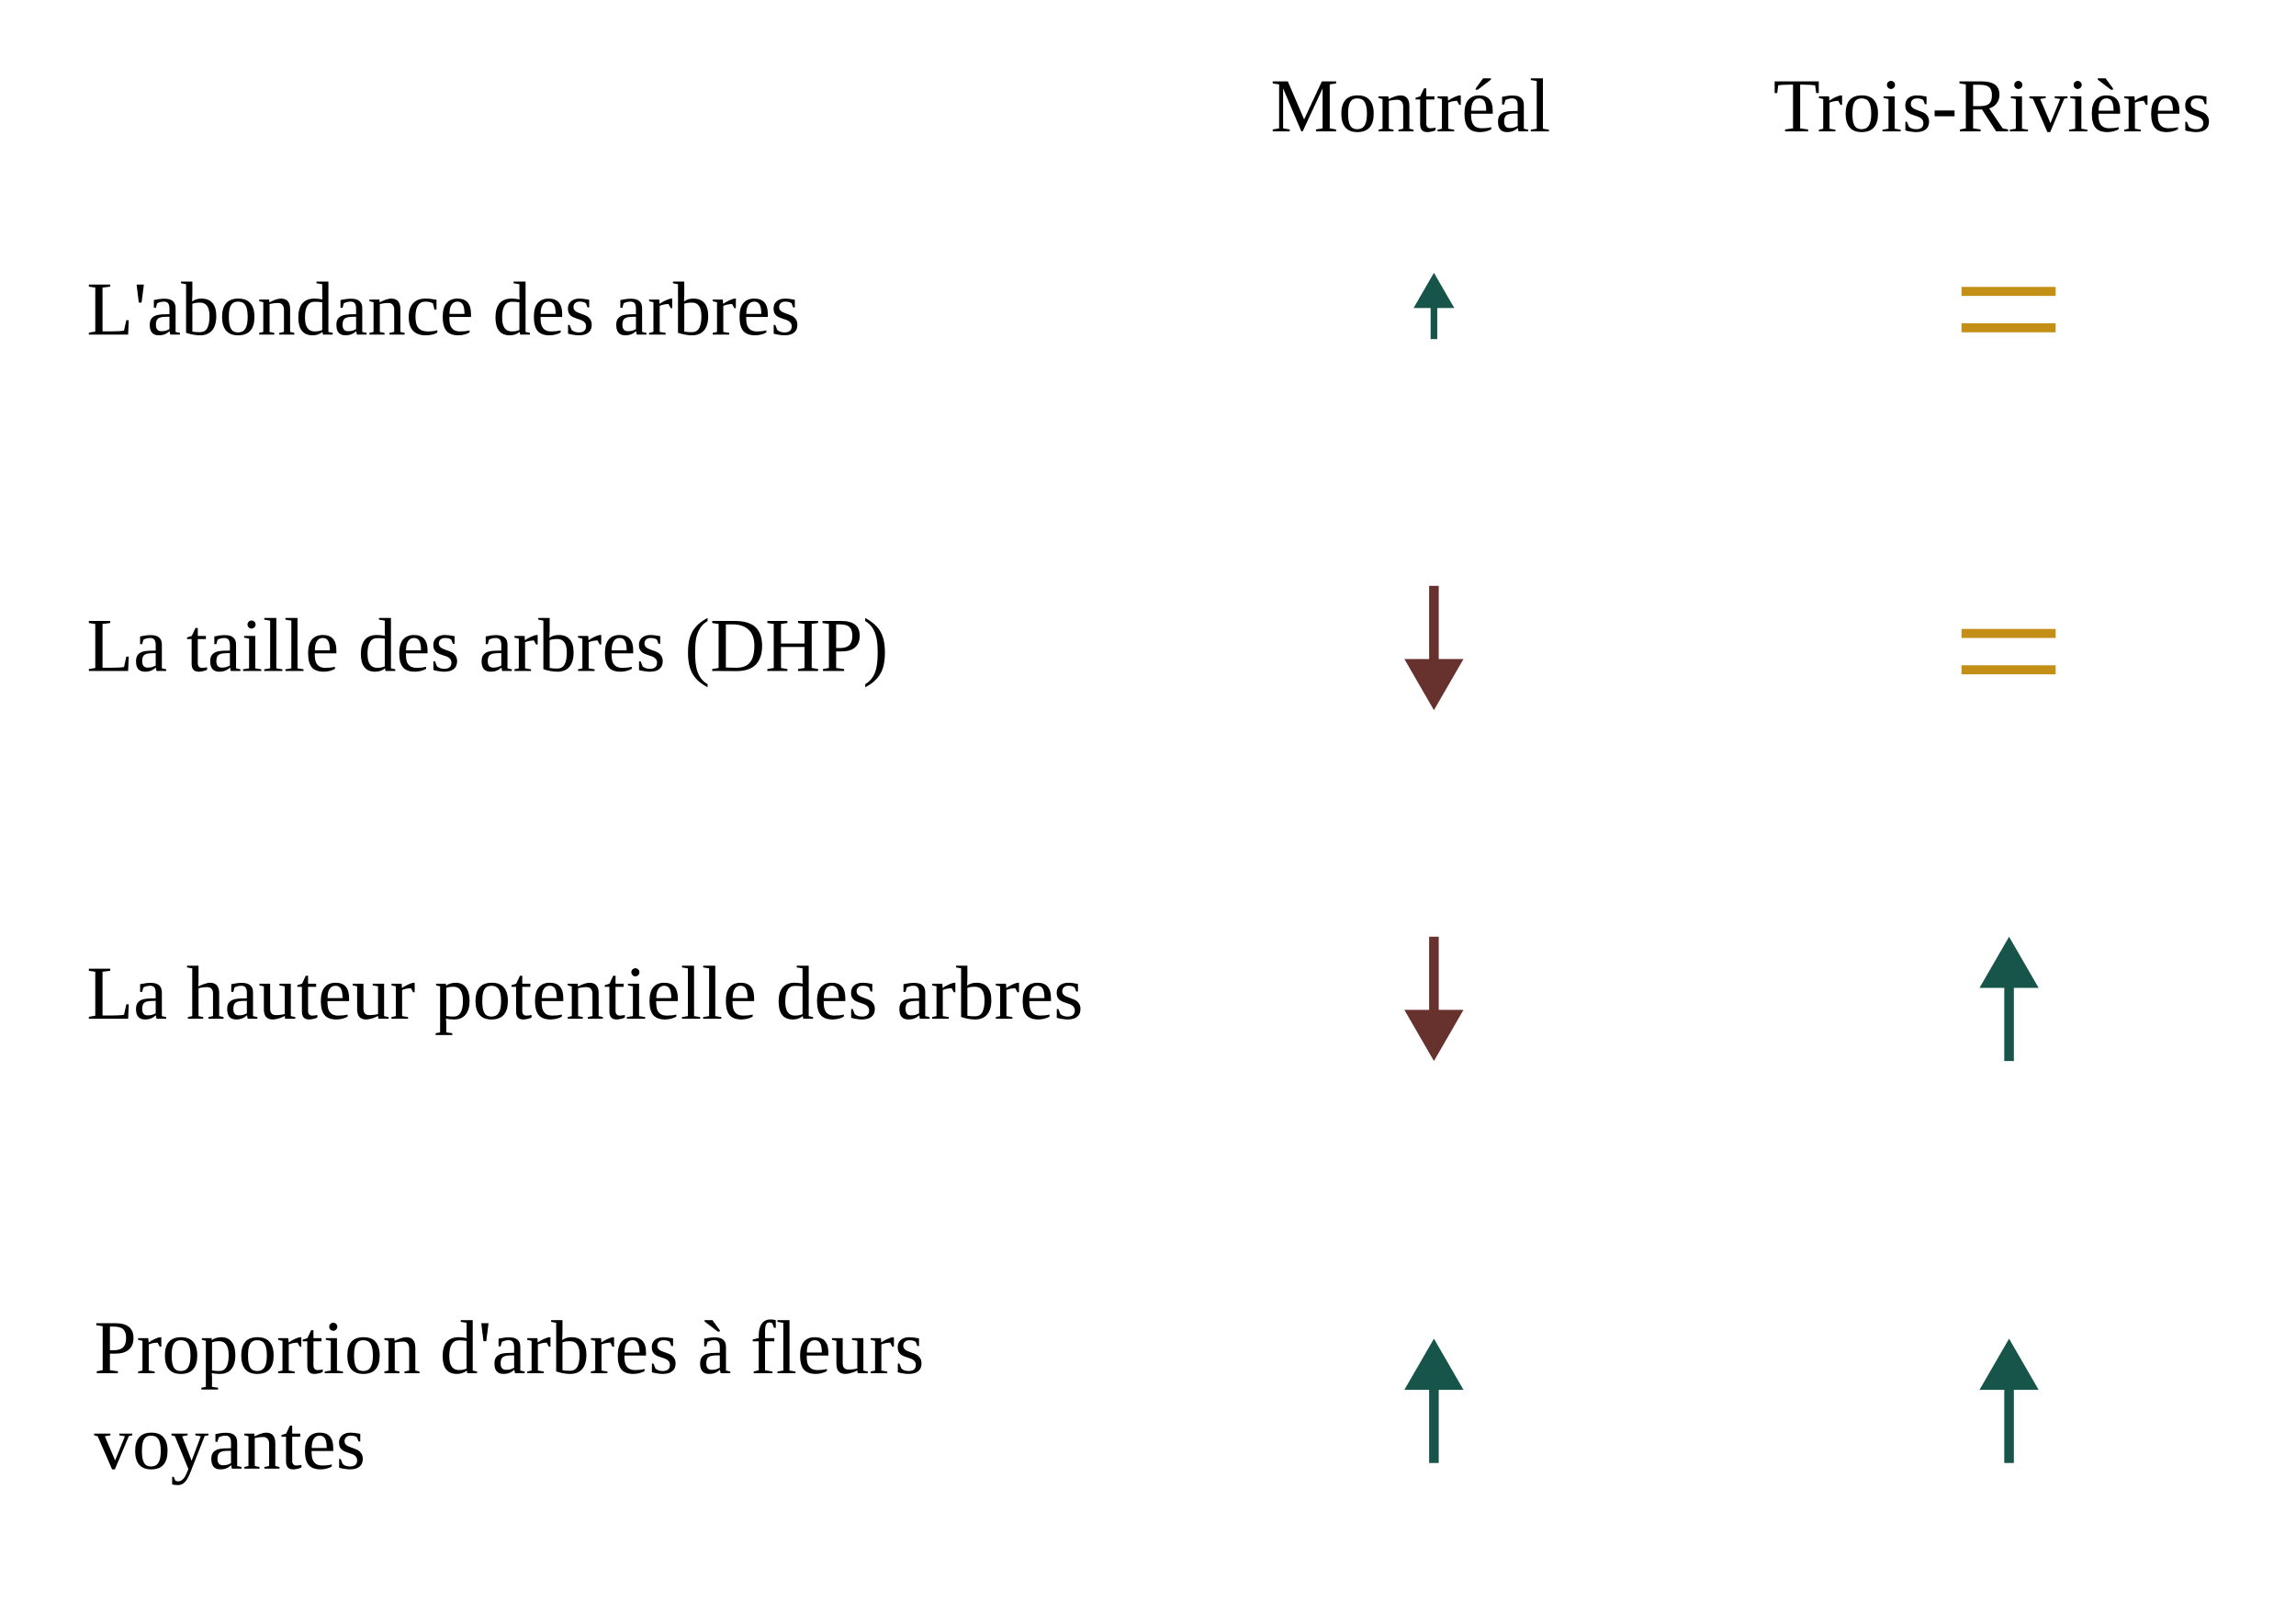
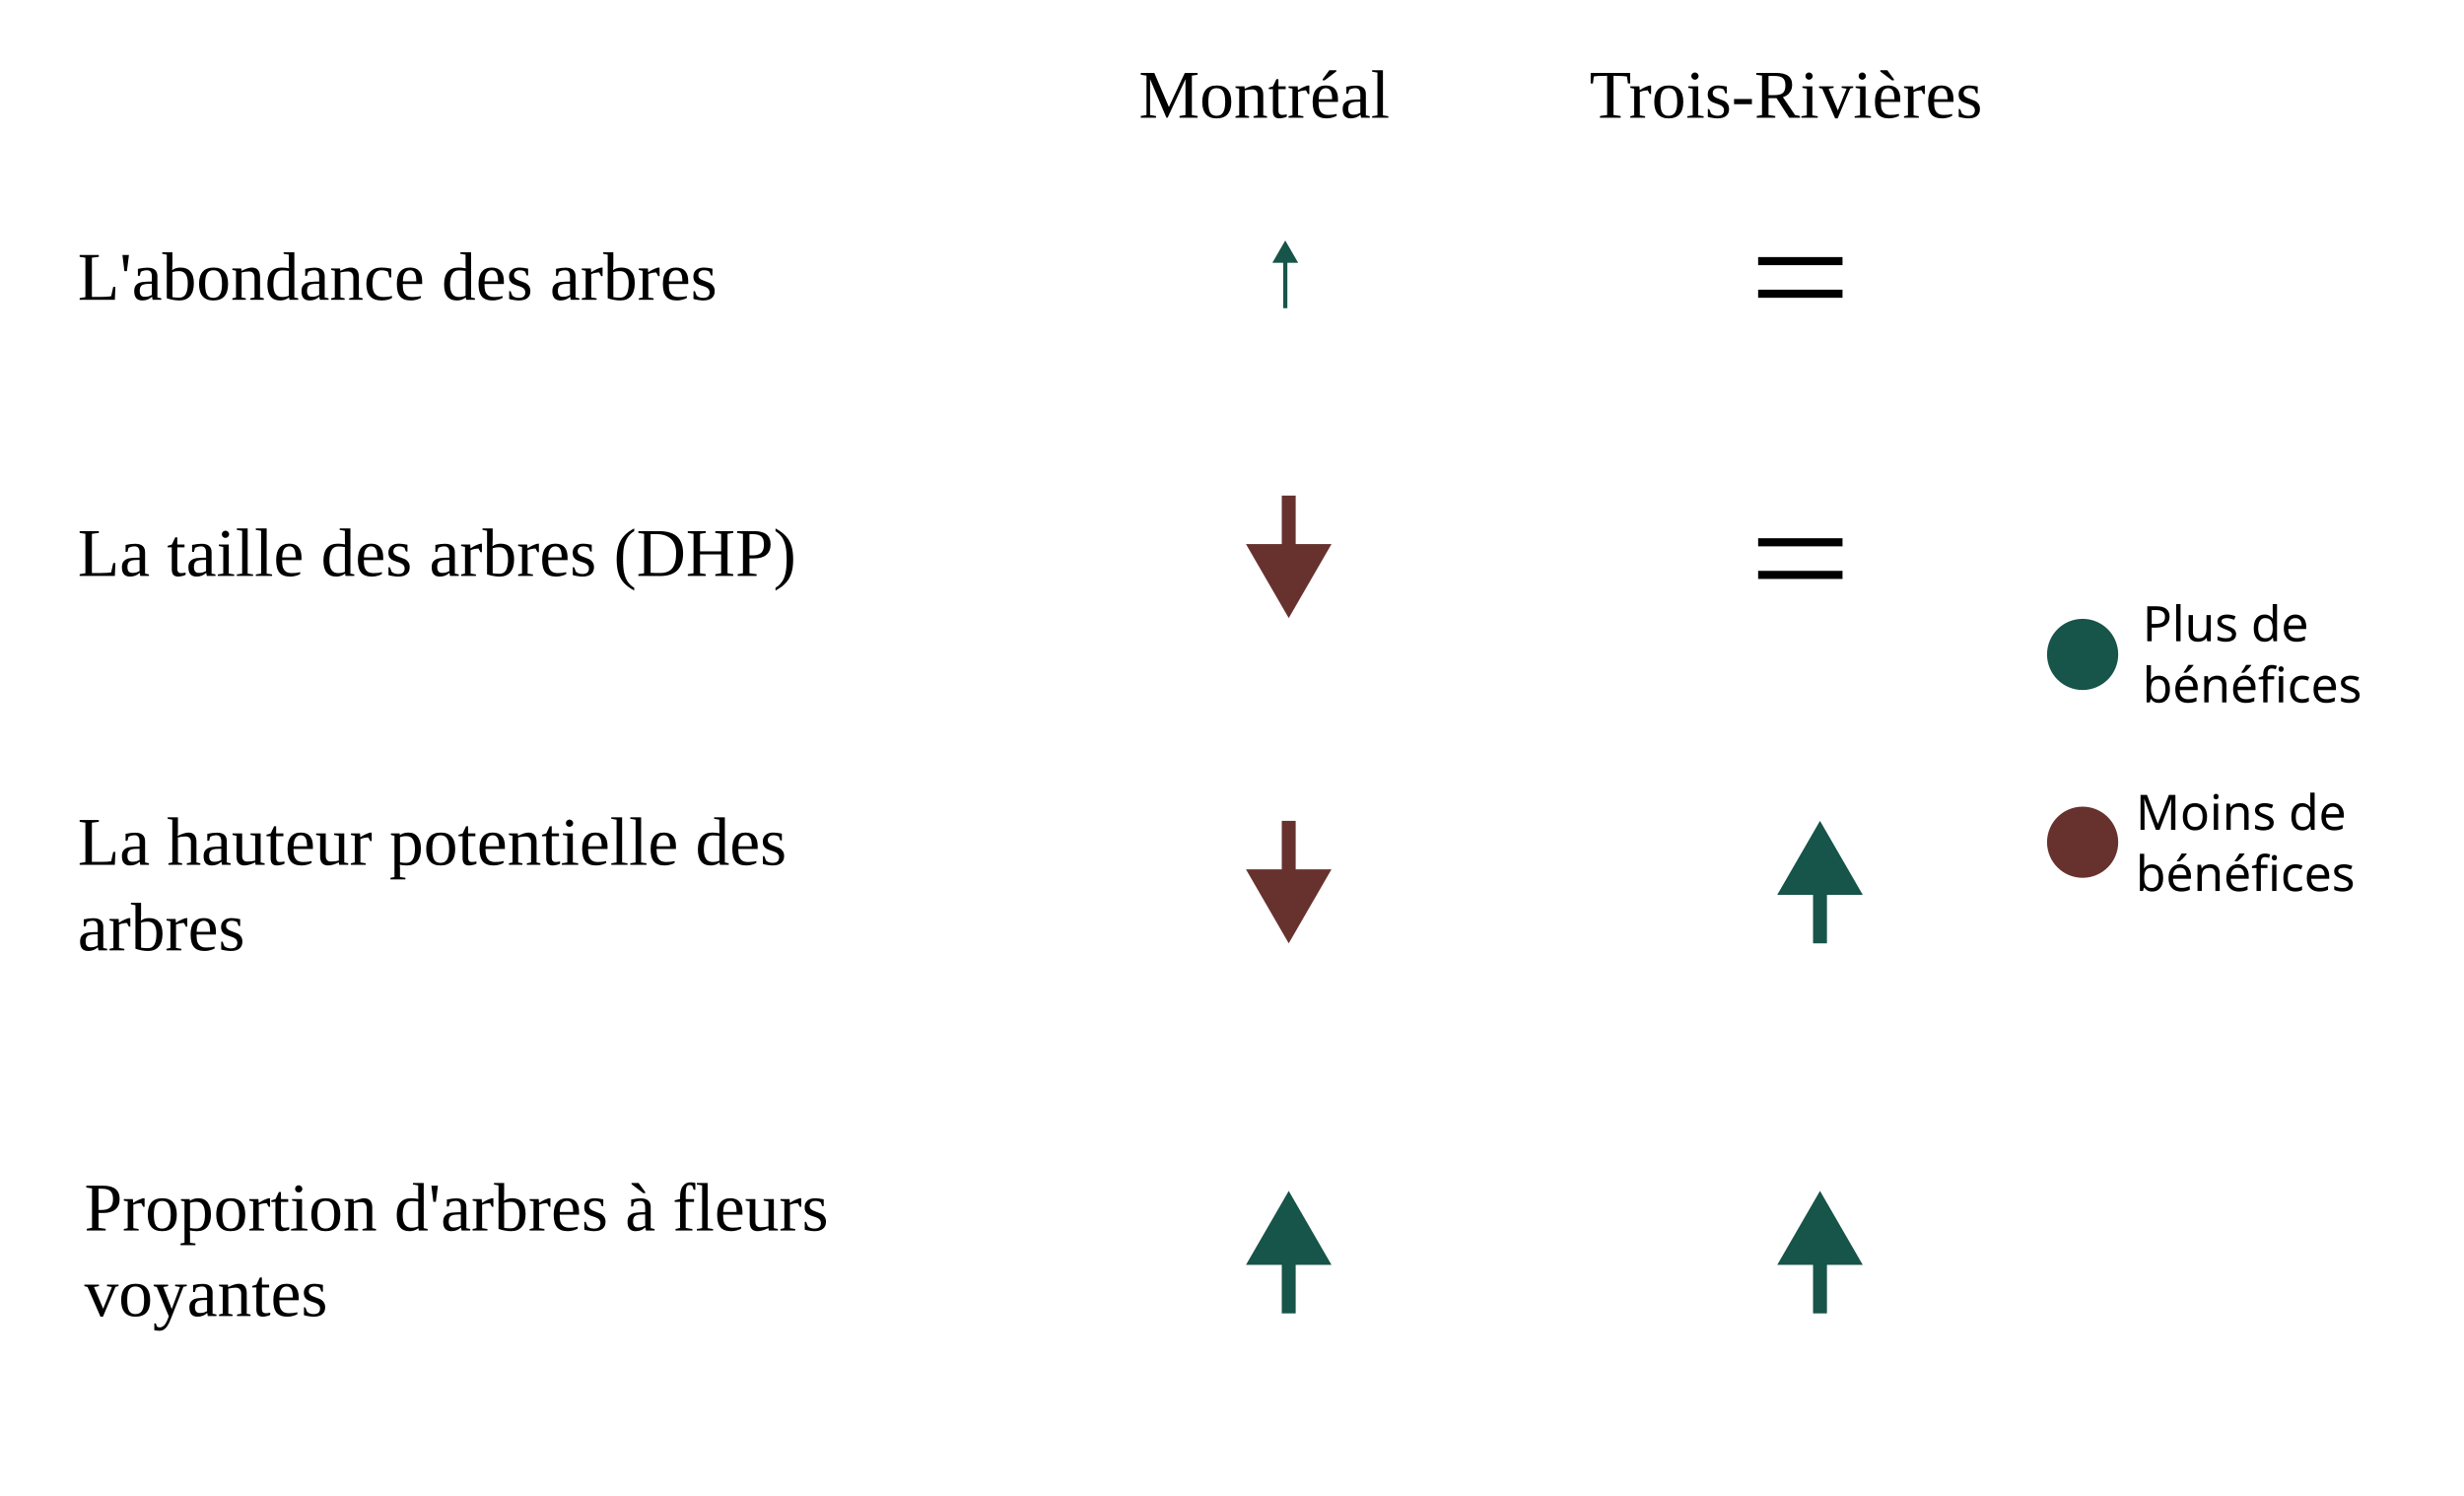
- <svg xmlns="http://www.w3.org/2000/svg" width="297mm" height="210mm" viewBox="0 0 297 210" version="1.1" id="svg5">
+ <svg xmlns="http://www.w3.org/2000/svg" width="14in" height="8.5in" viewBox="0 0 355.6 215.9" version="1.1" id="svg5">
  <defs id="defs2">
-     <marker style="overflow:visible" id="TriangleStart-7" refX="0" refY="0" orient="auto-start-reverse" markerWidth="5.324" markerHeight="6.155" viewBox="0 0 5.324 6.155" preserveAspectRatio="xMidYMid">
-       <path transform="scale(0.5)" style="fill:context-stroke;fill-rule:evenodd;stroke:context-stroke;stroke-width:1pt" d="M 5.77,0 -2.88,5 V -5 Z" id="path135-5" />
+     <marker style="overflow:visible" id="TriangleStart-3-5-9-3" refX="0" refY="0" orient="auto-start-reverse" markerWidth="5.324" markerHeight="6.155" viewBox="0 0 5.324 6.155" preserveAspectRatio="xMidYMid">
+       <path transform="scale(0.5)" style="fill:context-stroke;fill-rule:evenodd;stroke:context-stroke;stroke-width:1pt" d="M 5.77,0 -2.88,5 V -5 Z" id="path135-6-3-1-6" />
    </marker>
-     <marker style="overflow:visible" id="TriangleStart-7-2" refX="0" refY="0" orient="auto-start-reverse" markerWidth="5.324" markerHeight="6.155" viewBox="0 0 5.324 6.155" preserveAspectRatio="xMidYMid">
-       <path transform="scale(0.5)" style="fill:context-stroke;fill-rule:evenodd;stroke:context-stroke;stroke-width:1pt" d="M 5.77,0 -2.88,5 V -5 Z" id="path135-5-2" />
+     <marker style="overflow:visible" id="TriangleStart-3-5-9-7" refX="0" refY="0" orient="auto-start-reverse" markerWidth="5.324" markerHeight="6.155" viewBox="0 0 5.324 6.155" preserveAspectRatio="xMidYMid">
+       <path transform="scale(0.5)" style="fill:context-stroke;fill-rule:evenodd;stroke:context-stroke;stroke-width:1pt" d="M 5.77,0 -2.88,5 V -5 Z" id="path135-6-3-1-0" />
    </marker>
-     <marker style="overflow:visible" id="TriangleStart-3-5-9-3-3" refX="0" refY="0" orient="auto-start-reverse" markerWidth="5.324" markerHeight="6.155" viewBox="0 0 5.324 6.155" preserveAspectRatio="xMidYMid">
-       <path transform="scale(0.5)" style="fill:context-stroke;fill-rule:evenodd;stroke:context-stroke;stroke-width:1pt" d="M 5.77,0 -2.88,5 V -5 Z" id="path135-6-3-1-6-6" />
+     <marker style="overflow:visible" id="TriangleStart-3-5-9-7-2" refX="0" refY="0" orient="auto-start-reverse" markerWidth="5.324" markerHeight="6.155" viewBox="0 0 5.324 6.155" preserveAspectRatio="xMidYMid">
+       <path transform="scale(0.5)" style="fill:context-stroke;fill-rule:evenodd;stroke:context-stroke;stroke-width:1pt" d="M 5.77,0 -2.88,5 V -5 Z" id="path135-6-3-1-0-2" />
    </marker>
-     <marker style="overflow:visible" id="TriangleStart-9-5" refX="0" refY="0" orient="auto-start-reverse" markerWidth="5.324" markerHeight="6.155" viewBox="0 0 5.324 6.155" preserveAspectRatio="xMidYMid">
-       <path transform="scale(0.5)" style="fill:context-stroke;fill-rule:evenodd;stroke:context-stroke;stroke-width:1pt" d="M 5.77,0 -2.88,5 V -5 Z" id="path135-7-3" />
+     <marker style="overflow:visible" id="TriangleStart-3-5-9-7-3" refX="0" refY="0" orient="auto-start-reverse" markerWidth="5.324" markerHeight="6.155" viewBox="0 0 5.324 6.155" preserveAspectRatio="xMidYMid">
+       <path transform="scale(0.5)" style="fill:context-stroke;fill-rule:evenodd;stroke:context-stroke;stroke-width:1pt" d="M 5.77,0 -2.88,5 V -5 Z" id="path135-6-3-1-0-8" />
    </marker>
-     <marker style="overflow:visible" id="TriangleStart-7-2-9" refX="0" refY="0" orient="auto-start-reverse" markerWidth="5.324" markerHeight="6.155" viewBox="0 0 5.324 6.155" preserveAspectRatio="xMidYMid">
-       <path transform="scale(0.5)" style="fill:context-stroke;fill-rule:evenodd;stroke:context-stroke;stroke-width:1pt" d="M 5.77,0 -2.88,5 V -5 Z" id="path135-5-2-1" />
+     <marker style="overflow:visible" id="TriangleStart-3-5-9-7-8" refX="0" refY="0" orient="auto-start-reverse" markerWidth="5.324" markerHeight="6.155" viewBox="0 0 5.324 6.155" preserveAspectRatio="xMidYMid">
+       <path transform="scale(0.5)" style="fill:context-stroke;fill-rule:evenodd;stroke:context-stroke;stroke-width:1pt" d="M 5.77,0 -2.88,5 V -5 Z" id="path135-6-3-1-0-0" />
    </marker>
-     <marker style="overflow:visible" id="TriangleStart-9-5-7" refX="0" refY="0" orient="auto-start-reverse" markerWidth="5.324" markerHeight="6.155" viewBox="0 0 5.324 6.155" preserveAspectRatio="xMidYMid">
-       <path transform="scale(0.5)" style="fill:context-stroke;fill-rule:evenodd;stroke:context-stroke;stroke-width:1pt" d="M 5.77,0 -2.88,5 V -5 Z" id="path135-7-3-0" />
+     <marker style="overflow:visible" id="TriangleStart-3-5-9-7-8-5" refX="0" refY="0" orient="auto-start-reverse" markerWidth="5.324" markerHeight="6.155" viewBox="0 0 5.324 6.155" preserveAspectRatio="xMidYMid">
+       <path transform="scale(0.5)" style="fill:context-stroke;fill-rule:evenodd;stroke:context-stroke;stroke-width:1pt" d="M 5.77,0 -2.88,5 V -5 Z" id="path135-6-3-1-0-0-9" />
    </marker>
  </defs>
  <g id="layer1">
    <text xml:space="preserve" style="font-size:9.878px;fill:#000000;stroke-width:0.265" x="11.213" y="43.273" id="text113">
      <tspan id="tspan111" style="font-size:9.878px;stroke-width:0.265" x="11.213" y="43.273">L'abondance des arbres</tspan>
    </text>
-     <text xml:space="preserve" style="font-size:9.878px;fill:#000000;stroke-width:0.265" x="11.213" y="86.784" id="text167">
-       <tspan id="tspan165" style="stroke-width:0.265" x="11.213" y="86.784">La taille des arbres (DHP)</tspan>
+     <text xml:space="preserve" style="font-size:9.878px;fill:#000000;stroke-width:0.265" x="11.213" y="83.127" id="text167">
+       <tspan id="tspan165" style="stroke-width:0.265" x="11.213" y="83.127">La taille des arbres (DHP)</tspan>
    </text>
-     <text xml:space="preserve" style="font-size:9.878px;fill:#000000;stroke-width:0.265" x="11.213" y="131.756" id="text171">
-       <tspan style="stroke-width:0.265" x="11.213" y="131.756" id="tspan309">La hauteur potentielle des arbres</tspan>
+     <text xml:space="preserve" style="font-size:9.878px;fill:#000000;stroke-width:0.265" x="11.213" y="124.818" id="text171">
+       <tspan style="stroke-width:0.265" x="11.213" y="124.818" id="tspan309">La hauteur potentielle des </tspan>
+       <tspan style="stroke-width:0.265" x="11.213" y="137.166" id="tspan2318">arbres</tspan>
    </text>
    <text xml:space="preserve" style="font-size:9.878px;fill:#000000;stroke-width:0.265" x="12.171" y="177.598" id="text187">
      <tspan id="tspan185" style="stroke-width:0.265" x="12.171" y="177.598">Proportion d'arbres à fleurs</tspan>
      <tspan style="stroke-width:0.265" x="12.171" y="189.946" id="tspan515">voyantes</tspan>
    </text>
    <text xml:space="preserve" style="font-size:9.878px;fill:#000000;stroke-width:0.265" x="164.353" y="16.992" id="text303">
      <tspan id="tspan301" style="stroke-width:0.265" x="164.353" y="16.992">Montréal</tspan>
    </text>
    <text xml:space="preserve" style="font-size:9.878px;fill:#000000;stroke-width:0.265" x="229.392" y="16.992" id="text307">
      <tspan id="tspan305" style="stroke-width:0.265" x="229.392" y="16.992">Trois-Rivières</tspan>
    </text>
-     <path style="fill:#000000;stroke:#175449;stroke-width:1.243;stroke-dasharray:none;stroke-opacity:1;marker-end:url(#TriangleStart-7)" d="M 185.487,189.214 V 177.549" id="path1269-9" />
-     <path style="fill:#000000;stroke:#175449;stroke-width:1.243;stroke-dasharray:none;stroke-opacity:1;marker-end:url(#TriangleStart-7-2)" d="M 259.884,189.214 V 177.549" id="path1269-9-8" />
-     <text xml:space="preserve" style="font-size:24.778px;fill:#c38f16;fill-opacity:1;stroke:none;stroke-width:5.174;stroke-dasharray:none;stroke-opacity:1" x="239.054" y="50.504" id="text3905" transform="scale(1.055944,0.9470198)">
-       <tspan id="tspan3903" style="font-size:24.778px;fill:#c38f16;fill-opacity:1;stroke:none;stroke-width:5.174;stroke-opacity:1" x="239.054" y="50.504">=</tspan>
+     <text xml:space="preserve" style="font-size:24.778px;fill:#000000;fill-opacity:1;stroke:none;stroke-width:5.174;stroke-dasharray:none;stroke-opacity:1" x="239.054" y="50.504" id="text3905" transform="scale(1.055944,0.9470198)">
+       <tspan id="tspan3903" style="font-size:24.778px;fill:#000000;fill-opacity:1;stroke:none;stroke-width:5.174;stroke-opacity:1" x="239.054" y="50.504">=</tspan>
    </text>
-     <text xml:space="preserve" style="font-size:24.778px;fill:#c38f16;fill-opacity:1;stroke:none;stroke-width:5.174;stroke-dasharray:none;stroke-opacity:1" x="239.054" y="97.221" id="text3905-1-6" transform="scale(1.055944,0.9470198)">
-       <tspan id="tspan3903-8-2" style="font-size:24.778px;fill:#c38f16;fill-opacity:1;stroke:none;stroke-width:5.174;stroke-opacity:1" x="239.054" y="97.221">=</tspan>
+     <path style="fill:#000000;stroke:#175449;stroke-width:0.605;stroke-miterlimit:4;stroke-dasharray:none;stroke-opacity:1;marker-end:url(#TriangleStart-3-5-9-3)" d="m 185.487,44.483 v -7.628" id="path1269-7-5-2-0" />
+     <text xml:space="preserve" style="font-size:24.778px;fill:#000000;fill-opacity:1;stroke:none;stroke-width:5.174;stroke-dasharray:none;stroke-opacity:1" x="239.054" y="93.359" id="text3905-1-6" transform="scale(1.055944,0.9470198)">
+       <tspan id="tspan3903-8-2" style="font-size:24.778px;fill:#000000;fill-opacity:1;stroke:none;stroke-width:5.174;stroke-opacity:1" x="239.054" y="93.359">=</tspan>
    </text>
-     <path style="fill:#000000;stroke:#175449;stroke-width:0.856;stroke-dasharray:none;stroke-opacity:1;marker-end:url(#TriangleStart-3-5-9-3-3)" d="M 185.487,43.856 V 38.322" id="path1269-7-5-2-0-7" />
-     <path style="fill:#000000;stroke:#67322e;stroke-width:1.243;stroke-dasharray:none;stroke-opacity:1;marker-end:url(#TriangleStart-9-5)" d="m 185.487,75.77 v 11.666" id="path1269-3-5" />
-     <path style="fill:#000000;stroke:#175449;stroke-width:1.243;stroke-dasharray:none;stroke-opacity:1;marker-end:url(#TriangleStart-7-2-9)" d="M 259.884,137.228 V 125.563" id="path1269-9-8-2" />
-     <path style="fill:#000000;stroke:#67322e;stroke-width:1.243;stroke-dasharray:none;stroke-opacity:1;marker-end:url(#TriangleStart-9-5-7)" d="m 185.487,121.148 v 11.666" id="path1269-3-5-9" />
+     <path style="fill:#000000;stroke:#175449;stroke-width:2.006;stroke-miterlimit:4;stroke-dasharray:none;stroke-opacity:1;marker-end:url(#TriangleStart-3-5-9-7)" d="M 262.659,136.155 V 125.597" id="path1269-7-5-2-9" />
+     <path style="fill:#000000;stroke:#175449;stroke-width:2.006;stroke-miterlimit:4;stroke-dasharray:none;stroke-opacity:1;marker-end:url(#TriangleStart-3-5-9-7-2)" d="M 262.659,189.564 V 179.007" id="path1269-7-5-2-9-0" />
+     <path style="fill:#000000;stroke:#175449;stroke-width:2.006;stroke-miterlimit:4;stroke-dasharray:none;stroke-opacity:1;marker-end:url(#TriangleStart-3-5-9-7-3)" d="M 185.987,189.564 V 179.007" id="path1269-7-5-2-9-2" />
+     <path style="fill:#000000;stroke:#67322e;stroke-width:2.006;stroke-miterlimit:4;stroke-dasharray:none;stroke-opacity:1;marker-end:url(#TriangleStart-3-5-9-7-8)" d="m 185.987,118.474 v 10.557" id="path1269-7-5-2-9-7" />
+     <path style="fill:#000000;stroke:#67322e;stroke-width:2.006;stroke-miterlimit:4;stroke-dasharray:none;stroke-opacity:1;marker-end:url(#TriangleStart-3-5-9-7-8-5)" d="M 185.987,71.528 V 82.085" id="path1269-7-5-2-9-7-1" />
+     <circle style="fill:#175449;fill-opacity:1;stroke:#175449;stroke-width:0.504;stroke-miterlimit:4;stroke-dasharray:none;stroke-opacity:1" id="path2649" cx="300.56" cy="94.454" r="4.884" />
+     <text xml:space="preserve" style="font-size:7.056px;line-height:1.25;font-family:sans-serif;stroke-width:0.265" x="309.202" y="92.556" id="text5233">
+       <tspan id="tspan5231" style="font-size:7.056px;fill:#000000;stroke-width:0.265" x="309.202" y="92.556" rotate="0 0 0 0 0 0 0 0">Plus de</tspan>
+       <tspan style="font-size:7.056px;fill:#000000;stroke-width:0.265" x="309.202" y="101.376" id="tspan11871" rotate="0 0 0 0 0 0 0 0 0 0">bénéfices</tspan>
+     </text>
+     <text xml:space="preserve" style="font-size:7.056px;line-height:1.25;font-family:sans-serif;stroke-width:0.265" x="308.229" y="119.778" id="text5233-4">
+       <tspan id="tspan5231-7" style="font-size:7.056px;fill:#000000;stroke-width:0.265" x="308.229" y="119.778" rotate="0 0 0 0 0 0 0 0 0">Moins de</tspan>
+       <tspan style="font-size:7.056px;fill:#000000;stroke-width:0.265" x="308.229" y="128.598" id="tspan11871-5" rotate="0 0 0 0 0 0 0 0 0 0">bénéfices</tspan>
+     </text>
+     <circle style="fill:#67322e;fill-opacity:1;stroke:#67322e;stroke-width:0.504;stroke-miterlimit:4;stroke-dasharray:none;stroke-opacity:1" id="path2649-3" cx="300.56" cy="121.561" r="4.884" />
  </g>
</svg>
